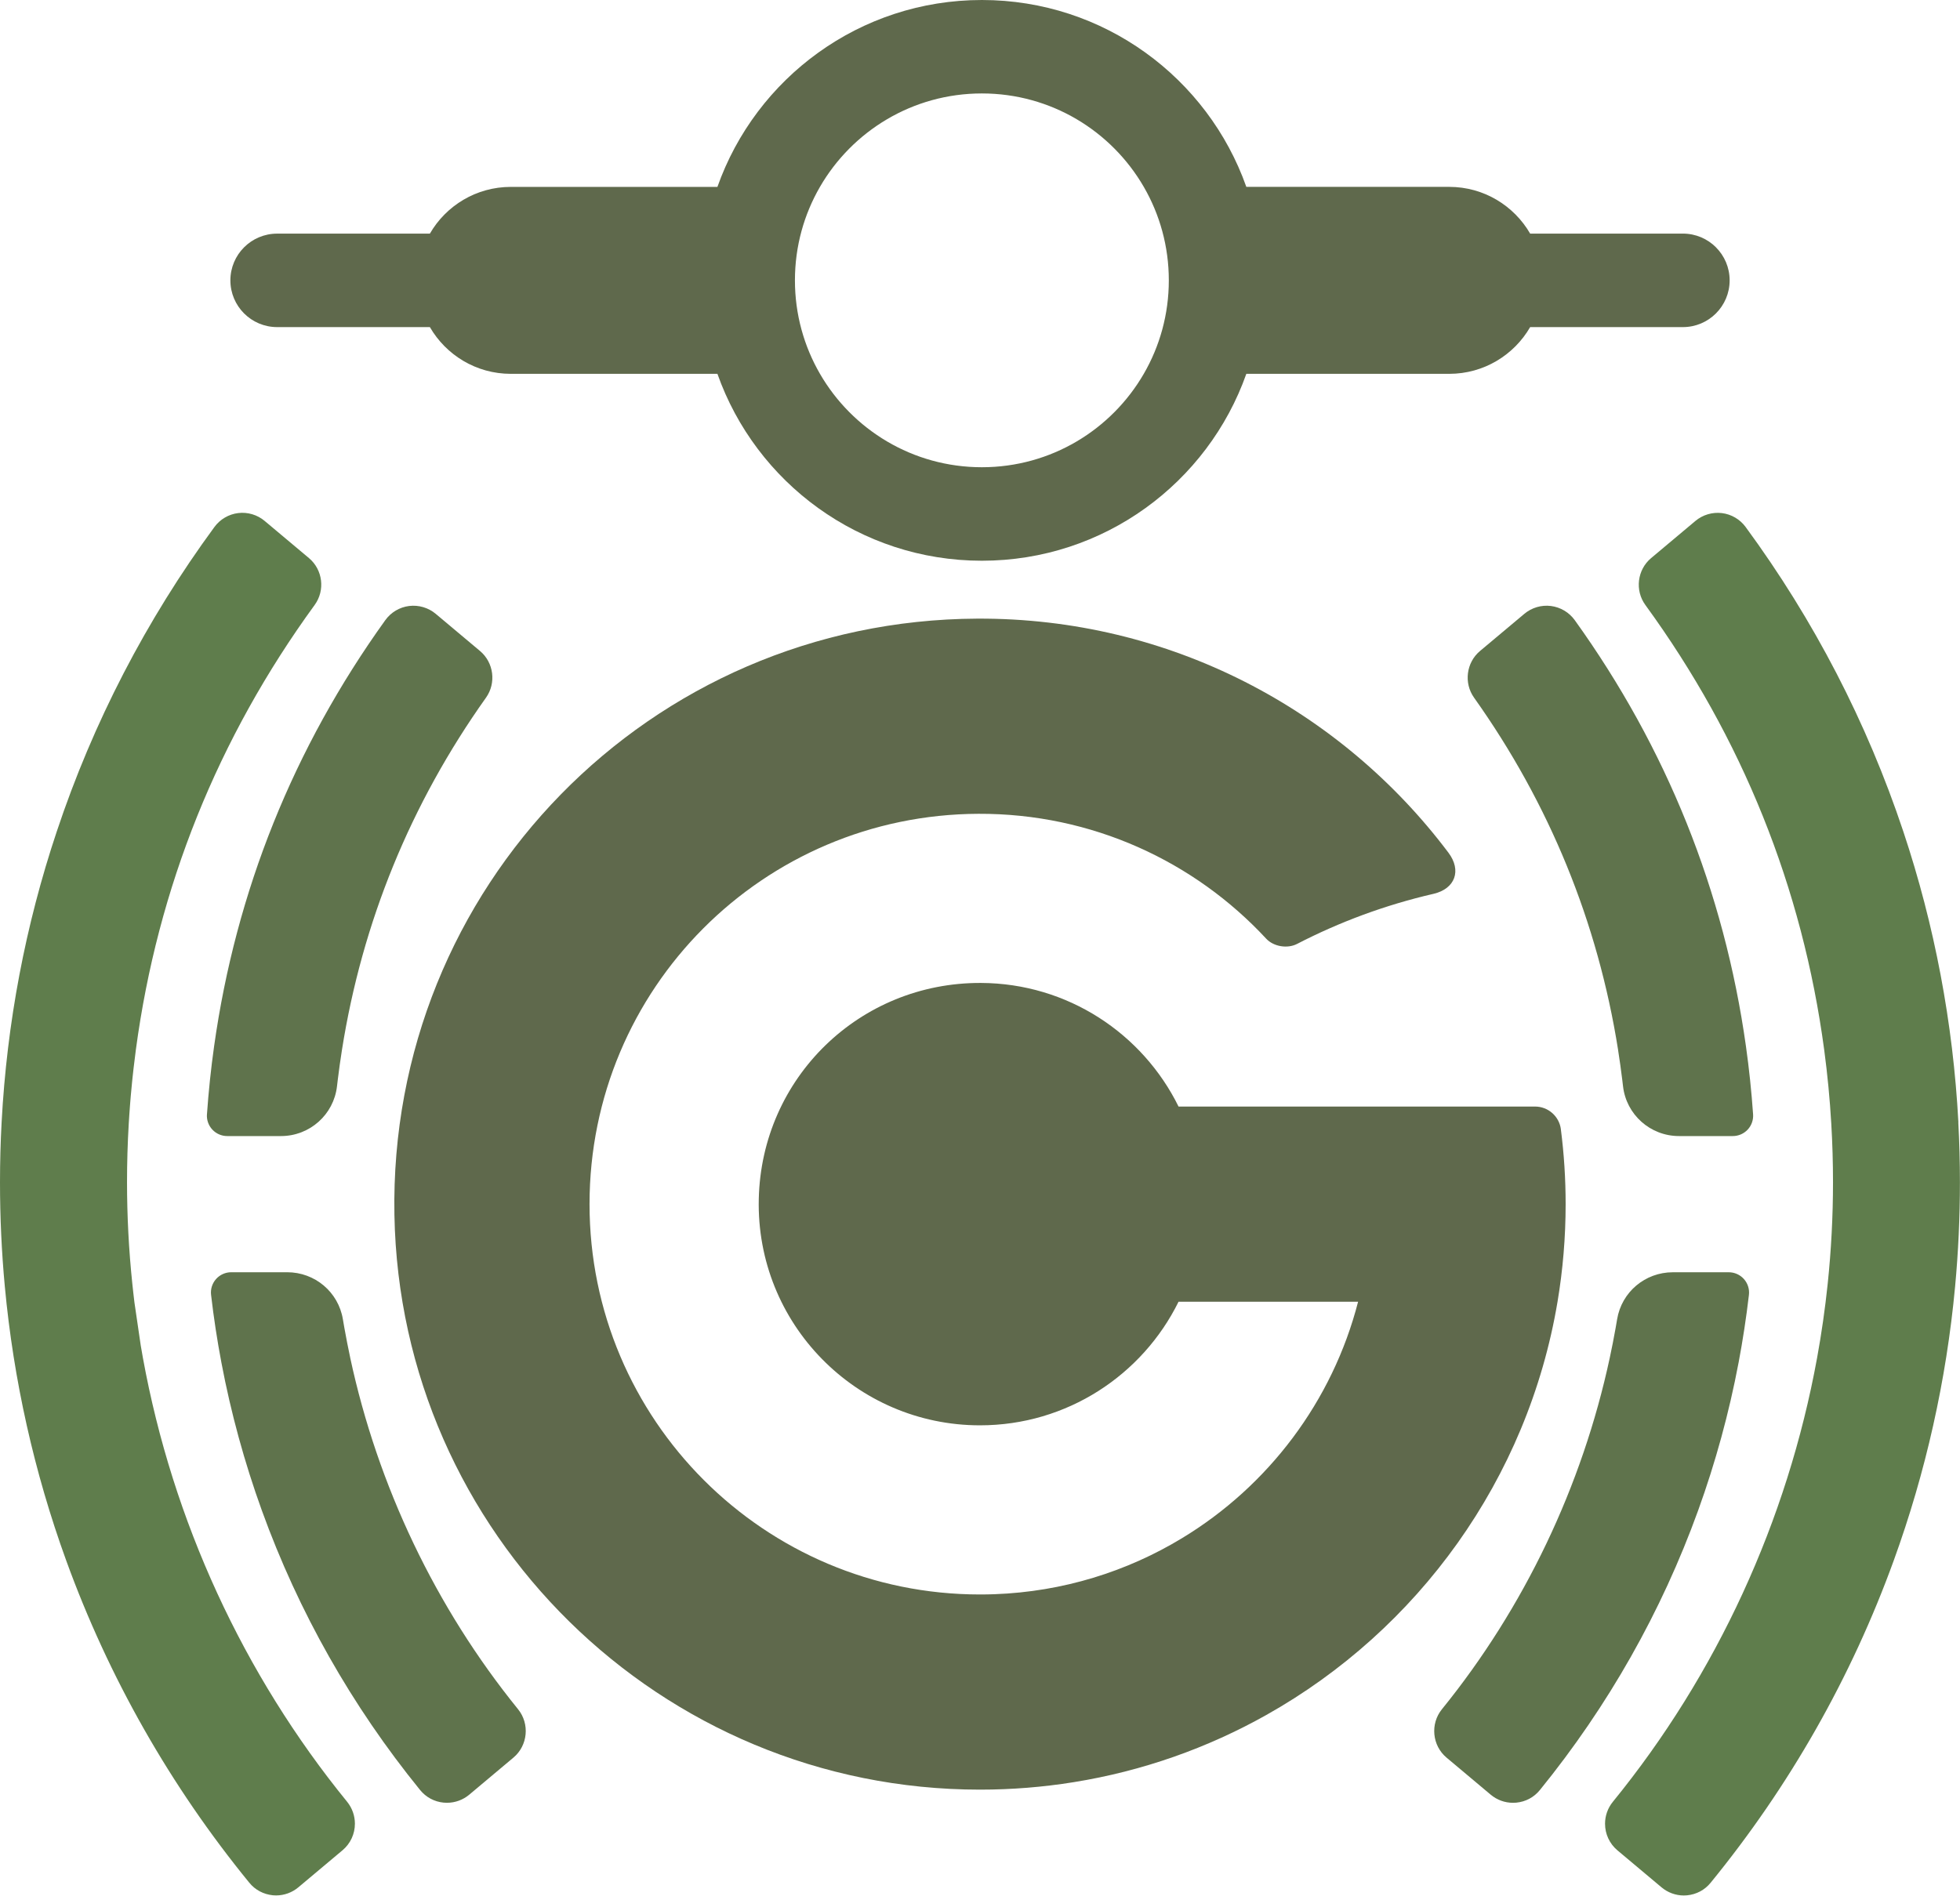
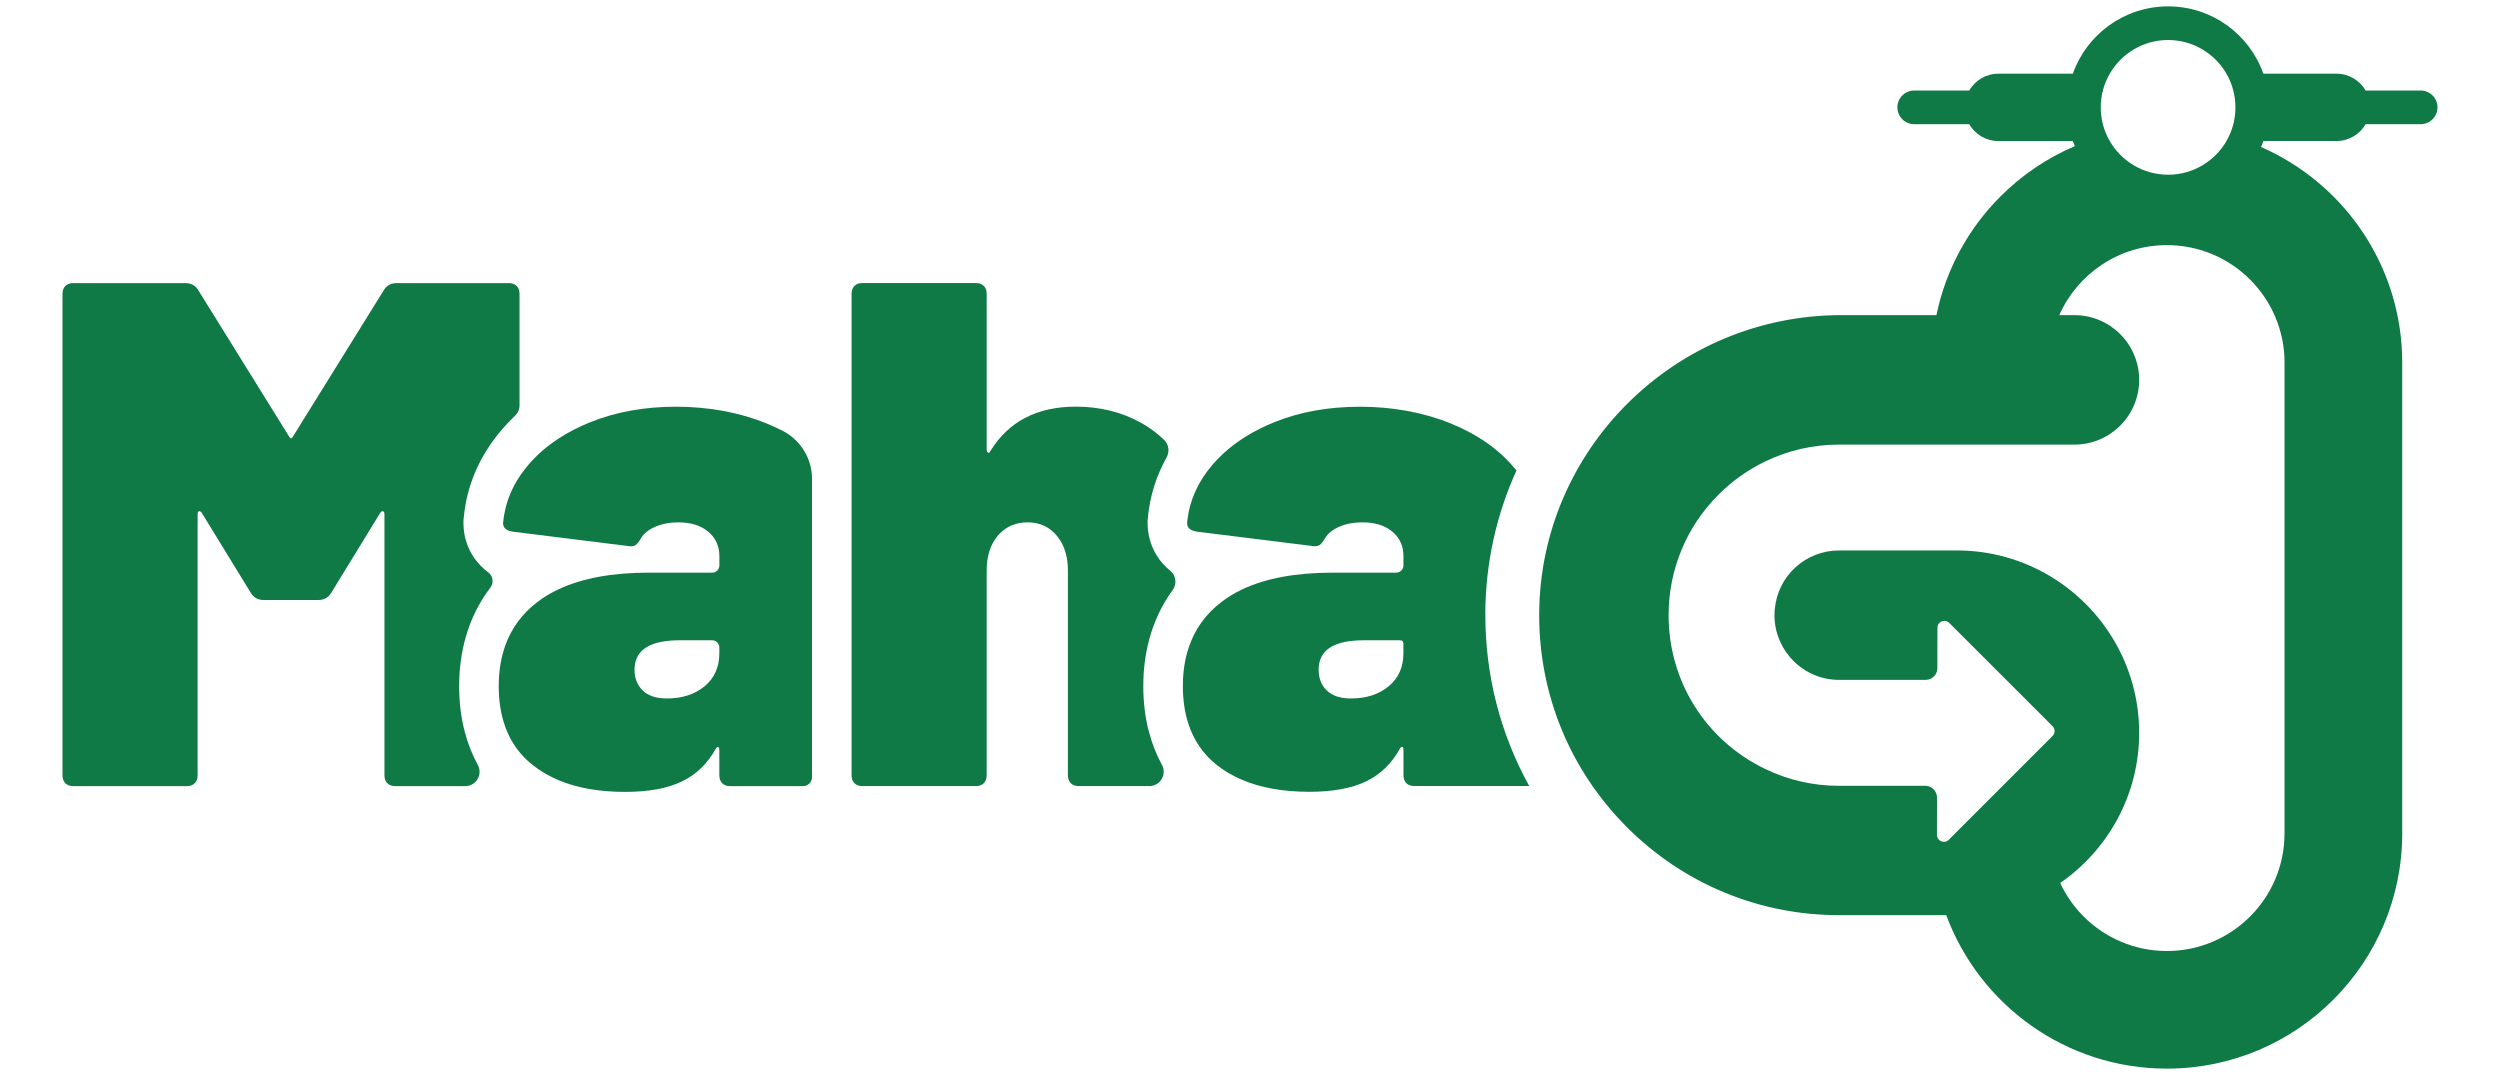
- <svg xmlns="http://www.w3.org/2000/svg" id="Logo" viewBox="0 0 753 728.39">
+ <svg xmlns="http://www.w3.org/2000/svg" id="Logo" viewBox="0 0 1000 430">
  <defs>
    <style>
      .cls-1 {
-         fill: #5f734c;
-       }
- 
-       .cls-2 {
-         fill: #5f694c;
-       }
- 
-       .cls-3 {
-         fill: #5f7d4c;
+         fill: #0f7a45;
      }
    </style>
  </defs>
-   <g>
-     <path class="cls-2" d="M659.24,95.03c-3.25-3.25-7.74-5.26-12.7-5.26h-58.68c-6.21-10.73-17.8-17.96-31.09-17.96h-77.95C464.03,29.98,424.12,0,377.22,0s-86.81,29.98-101.6,71.82h-79.38c-13.29,0-24.89,7.23-31.09,17.96h-58.68c-9.92,0-17.96,8.04-17.96,17.96,0,4.96,2.01,9.45,5.26,12.7s7.74,5.26,12.7,5.26h58.68c6.21,10.73,17.8,17.96,31.09,17.96h79.38c14.79,41.84,54.7,71.82,101.6,71.82s86.81-29.98,101.6-71.82h77.95c13.29,0,24.89-7.23,31.09-17.96h58.68c9.92,0,17.96-8.04,17.96-17.96,0-4.96-2.01-9.45-5.26-12.7ZM377.22,179.55c-26.59,0-49.79-14.44-62.21-35.91-6.11-10.56-9.61-22.82-9.61-35.91s3.5-25.35,9.61-35.91c12.42-21.47,35.62-35.91,62.21-35.91s49.79,14.44,62.21,35.91c6.11,10.56,9.61,22.82,9.61,35.91s-3.5,25.35-9.61,35.91c-12.42,21.47-35.62,35.91-62.21,35.91Z" />
+   <g id="Logo-2" data-name="Logo">
    <g>
-       <path class="cls-3" d="M133.38,692.42c-39.92-49.01-67.06-107.99-78.47-170.57l-.84-4.81-2.42-16.52c-.09-.73-.18-1.47-.26-2.2l-.16-1.37c-.14-1.19-.27-2.38-.39-3.58-1.35-12.9-2.04-26.04-2.04-39.04,0-7.49.22-15.05.66-22.47.07-1.19.14-2.39.23-3.58l.14-1.91c.04-.55.08-1.11.12-1.67l.14-1.76c.05-.6.1-1.2.15-1.81l.51-5.39c.06-.57.11-1.15.18-1.73l.19-1.72c.07-.61.13-1.22.2-1.82l.88-7.1c8.36-62.28,31.47-119.77,68.68-170.88,4.11-5.64,3.14-13.56-2.19-18.03l-17.01-14.27c-2.81-2.37-6.52-3.47-10.15-3.03-3.64.44-6.97,2.38-9.14,5.34-26.24,35.76-46.63,75.14-60.59,117.05C9.76,355.57,2.64,393.16.62,431.3c-.41,7.54-.62,15.29-.62,23.03,0,13.37.62,26.84,1.85,40.02,3.35,35.98,11.28,71.42,23.58,105.32,16.32,44.96,39.98,86.62,70.34,123.82,2.26,2.78,5.48,4.49,9.12,4.84.4.03.8.05,1.2.05,3.11,0,6.15-1.11,8.54-3.12l16.98-14.25c3.01-2.53,4.74-6.25,4.74-10.2,0-3.05-1.06-6.03-2.98-8.4h0Z" />
-       <path class="cls-1" d="M79.5,428.24c-.15,2.14.61,4.28,2.08,5.85,1.47,1.58,3.55,2.48,5.71,2.48h20.68c11.01,0,20.25-8.23,21.5-19.14.1-.84.2-1.68.3-2.52.46-3.77,1-7.61,1.6-11.42,7.76-49.1,26.38-94.66,55.35-135.4,3.99-5.62,2.98-13.48-2.29-17.91l-17.03-14.29c-2.82-2.37-6.54-3.47-10.22-3.02-3.66.46-6.99,2.44-9.14,5.43-35.27,49.09-57.4,104.17-65.78,163.71-1.22,8.65-2.14,17.47-2.75,26.22Z" />
-       <path class="cls-1" d="M134.54,521.7c-.8-3.72-1.54-7.54-2.23-11.36-.2-1.12-.39-2.25-.58-3.38-1.75-10.47-10.75-18.06-21.41-18.06h-21.48c-2.22,0-4.35.95-5.83,2.61-1.48,1.66-2.18,3.87-1.92,6.08,1.01,8.73,2.35,17.51,3.98,26.09,3.63,19.21,8.85,38.29,15.51,56.72,14.09,38.98,34.55,75.14,60.81,107.47,2.27,2.79,5.48,4.51,9.03,4.85.44.04.88.06,1.31.06,3.11,0,6.15-1.1,8.55-3.12l16.98-14.25c5.53-4.64,6.32-12.97,1.77-18.58-31.6-38.98-53.9-85.71-64.5-135.13Z" />
-       <path class="cls-3" d="M752.38,431.3c-2.03-38.14-9.14-75.74-21.15-111.75-13.96-41.91-34.35-81.29-60.59-117.04-2.17-2.96-5.5-4.9-9.13-5.34-3.64-.44-7.35.66-10.16,3.02l-17.02,14.28c-5.34,4.48-6.3,12.4-2.2,18.03,37.22,51.11,60.33,108.6,68.69,170.88,1.26,9.4,2.18,18.98,2.73,28.48.44,7.42.66,14.98.66,22.47,0,13-.69,26.14-2.04,39.04-1,9.52-2.37,19.1-4.08,28.48-11.42,62.58-38.55,121.56-78.48,170.58-1.92,2.36-2.98,5.34-2.98,8.4,0,3.96,1.73,7.67,4.74,10.21l16.97,14.24c2.4,2.01,5.43,3.12,8.54,3.12.4,0,.8-.02,1.27-.06,3.58-.34,6.79-2.05,9.05-4.83,30.36-37.2,54.03-78.86,70.34-123.82,12.3-33.9,20.24-69.34,23.58-105.32,1.23-13.19,1.85-26.65,1.85-40.02,0-7.74-.21-15.49-.62-23.03Z" />
-       <path class="cls-1" d="M667.93,523.68c1.62-8.58,2.96-17.36,3.98-26.09.26-2.2-.45-4.42-1.92-6.07-1.48-1.66-3.6-2.61-5.83-2.61h-21.48c-10.66,0-19.67,7.6-21.41,18.07-.19,1.13-.38,2.25-.58,3.37-.68,3.83-1.43,7.65-2.23,11.37-10.6,49.42-32.9,96.15-64.5,135.12-4.55,5.61-3.76,13.94,1.77,18.58l16.99,14.26c2.4,2.01,5.43,3.11,8.54,3.11.43,0,.87-.02,1.28-.06,3.58-.34,6.8-2.06,9.06-4.85,26.26-32.33,46.72-68.49,60.81-107.47,6.66-18.42,11.88-37.5,15.51-56.71Z" />
-       <path class="cls-1" d="M621.64,403.5c.6,3.81,1.14,7.65,1.6,11.42.1.84.2,1.68.3,2.51,1.25,10.91,10.49,19.14,21.5,19.14h20.68c2.16,0,4.24-.9,5.71-2.48,1.47-1.57,2.23-3.7,2.08-5.85-.61-8.75-1.53-17.57-2.75-26.22h0c-8.37-59.54-30.5-114.62-65.77-163.71-2.15-2.99-5.48-4.97-9.16-5.44-3.67-.46-7.39.65-10.21,3.02l-17.04,14.29c-5.27,4.43-6.27,12.29-2.28,17.91,28.96,40.74,47.58,86.3,55.35,135.4Z" />
+       <path class="cls-1" d="M206.67,114.39c-.76-.76-1.83-1.15-3.16-1.15h-44.84c-2.3,0-4.02.96-5.17,2.87l-36.22,58.35c-.57,1.15-1.15,1.15-1.73,0l-36.22-58.35c-1.15-1.91-2.87-2.87-5.17-2.87H29.31c-1.34,0-2.4.39-3.16,1.15-.76.76-1.15,1.82-1.15,3.16v192.59c0,1.34.39,2.4,1.15,3.16.76.76,1.83,1.15,3.16,1.15h45.42c1.34,0,2.4-.39,3.16-1.15.76-.76,1.15-1.83,1.15-3.16v-104.35c0-.76.19-1.19.57-1.29s.76.14,1.15.72l19.55,31.91c1.15,1.91,2.87,2.87,5.17,2.87h21.85c2.3,0,4.02-.96,5.17-2.87l19.55-31.91c.39-.58.76-.82,1.15-.72s.58.53.58,1.29v104.35c0,1.34.39,2.4,1.15,3.16.76.76,1.83,1.15,3.16,1.15h27.99c4.36,0,7.13-4.66,5.04-8.49-2.08-3.81-3.87-8.15-5.17-13.07-1.44-5.39-2.29-11.5-2.29-18.4s.88-13.42,2.59-19.49c2.08-7.36,5.39-14.04,9.89-19.94,1.45-1.9,1.11-4.68-.82-6.1-4.44-3.28-7.64-7.87-9.08-13.2-.56-2.07-.86-4.25-.86-6.52v-.95l.09-.95c.17-1.94.43-3.84.78-5.72,2.01-10.97,6.96-21.07,14.75-30.07,1.58-1.82,3.25-3.57,5.01-5.25,1.13-1.07,1.8-2.54,1.8-4.09v-44.67c0-1.34-.39-2.4-1.15-3.16h0Z" />
+       <path class="cls-1" d="M313.04,172.31c-2.11-1.08-4.31-2.07-6.61-3.02-10.92-4.41-23.29-6.61-35.95-6.61s-24.09,2.07-34.35,6.19c-4.56,1.84-8.72,3.97-12.5,6.42-4.65,3-8.68,6.46-12.06,10.39-4.83,5.57-8,11.61-9.48,18.13-.42,1.79-.7,3.61-.87,5.43,0,.89.29,1.61.87,2.18.65.65,1.71,1.06,3.15,1.27l18.39,2.28,27.89,3.48c1.14.17,2.05.04,2.74-.44.66-.47,1.39-1.41,2.15-2.74,1.16-1.9,3.06-3.44,5.76-4.6,2.66-1.14,5.74-1.73,9.2-1.73,4.98,0,8.95,1.25,11.93,3.74,2.96,2.49,4.45,5.76,4.45,9.77v3.74c0,1.6-1.29,2.87-2.87,2.87h-25.31c-14.53,0-26.52,2.18-35.93,6.54-3.23,1.48-6.14,3.25-8.76,5.26-6.06,4.64-10.32,10.45-12.79,17.42-1.73,4.83-2.6,10.26-2.6,16.21s.87,11.44,2.6,16.21c2.2,6.14,5.85,11.23,10.92,15.26,3.12,2.49,6.63,4.54,10.54,6.16,7.41,3.1,16.24,4.64,26.52,4.64,9.39,0,16.97-1.41,22.7-4.18,5.76-2.77,10.26-7.14,13.53-13.07.38-.57.7-.82.99-.72.3.1.44.53.44,1.29v10.07c0,1.33.4,2.39,1.16,3.15.76.76,1.82,1.16,3.15,1.16h29.18c1.98,0,3.59-1.62,3.59-3.61v-119.32c0-8.11-4.56-15.52-11.78-19.23h0ZM287.73,261.28c0,5.57-1.96,9.96-5.89,13.22-3.93,3.25-8.95,4.88-15.09,4.88-4.22,0-7.43-1.04-9.63-3.15-2.2-2.13-3.31-4.9-3.31-8.34,0-7.87,6.04-11.78,18.11-11.78h12.94c1.58,0,2.87,1.27,2.87,2.87v2.3h0Z" />
+       <path class="cls-1" d="M469.03,236.11c1.78-2.44,1.46-5.89-.9-7.79-4.33-3.49-7.35-8.29-8.53-13.8v-.02c-.37-1.7-.56-3.45-.56-5.26v-.95l.09-.95c.77-8.67,3.29-16.84,7.52-24.4,1.29-2.31.87-5.19-1.04-7.03-2.82-2.71-5.96-5.02-9.42-6.92-7.66-4.21-16.28-6.33-25.87-6.33-15.52,0-26.92,5.94-34.21,17.82-.19.58-.47.76-.86.58s-.58-.67-.58-1.44v-62.09c0-1.34-.39-2.4-1.15-3.16-.76-.76-1.83-1.15-3.16-1.15h-45.42c-1.34,0-2.4.39-3.16,1.15-.76.76-1.15,1.82-1.15,3.16v192.59c0,1.34.37,2.4,1.15,3.16.76.76,1.83,1.15,3.16,1.15h45.42c1.34,0,2.39-.39,3.16-1.15.76-.76,1.15-1.83,1.15-3.16v-81.92c0-5.75,1.48-10.39,4.46-13.94,2.98-3.55,7.14-5.32,11.93-5.32s8.67,1.77,11.64,5.32c2.98,3.55,4.46,8.19,4.46,13.94v81.92c0,1.34.39,2.4,1.15,3.16.76.76,1.83,1.15,3.16,1.15h28.27c4.36,0,7.13-4.66,5.04-8.49-2.08-3.81-3.87-8.15-5.17-13.07-1.44-5.39-2.29-11.5-2.29-18.4,0-6.54.78-12.72,2.31-18.5,1.95-7.32,5.1-13.99,9.4-19.89h0Z" />
+       <path class="cls-1" d="M594.12,245.65c.06-20.44,4.48-39.88,12.46-57.44-.21-.27-.44-.53-.65-.8-6.33-7.68-14.95-13.7-25.88-18.13-10.92-4.39-23.29-6.59-35.93-6.59s-24.11,2.03-34.35,6.17c-7.96,3.21-14.69,7.3-20.18,12.31-1.58,1.42-3.04,2.93-4.41,4.5-5.85,6.76-9.25,14.21-10.22,22.34-.06.42-.08.82-.11,1.23,0,.57.11,1.08.36,1.54.59,1.01,1.8,1.63,3.65,1.9l18.11,2.24,28.18,3.51c1.16.17,2.05.02,2.74-.44.67-.47,1.39-1.39,2.15-2.74,1.16-1.92,3.08-3.44,5.76-4.6,2.68-1.16,5.76-1.71,9.2-1.71,5,0,8.95,1.23,11.93,3.72,2.98,2.49,4.45,5.76,4.45,9.77v3.74c0,1.6-1.29,2.89-2.87,2.89h-25.29c-14.71,0-26.77,2.2-36.21,6.63-3.12,1.46-5.95,3.17-8.49,5.15-6.27,4.81-10.64,10.89-13.05,18.24-1.56,4.62-2.32,9.77-2.32,15.39s.76,10.81,2.32,15.39c2.17,6.5,5.89,11.86,11.19,16.09,3.04,2.41,6.48,4.45,10.28,6.02,7.49,3.19,16.42,4.75,26.81,4.75,9.39,0,16.95-1.41,22.7-4.16,5.74-2.79,10.24-7.16,13.51-13.09.38-.57.72-.82,1.01-.7.28.08.42.53.42,1.27v10.05c0,1.37.4,2.41,1.16,3.19.76.74,1.82,1.12,3.15,1.12h45.43c.19,0,.38,0,.55-.02-11.53-20.82-17.61-44.31-17.54-68.78h0ZM561.37,261.28c0,5.57-1.96,9.96-5.89,13.22-3.91,3.25-8.95,4.88-15.09,4.88-4.22,0-7.43-1.04-9.63-3.15-2.2-2.13-3.31-4.9-3.31-8.34,0-7.87,6.04-11.78,18.11-11.78h14.38c.97,0,1.42.46,1.42,1.42v3.74h0Z" />
    </g>
+     <path class="cls-1" d="M973.03,38.19c-1.22-1.22-2.9-1.98-4.77-1.98h-22c-2.33-4.02-6.68-6.73-11.66-6.73h-29.25c-5.55-15.7-20.51-26.93-38.1-26.93s-32.57,11.24-38.12,26.93h-29.77c-4.99,0-9.33,2.7-11.67,6.73h-22c-3.72,0-6.73,3.02-6.73,6.74,0,1.85.75,3.55,1.97,4.76,1.22,1.22,2.9,1.97,4.76,1.97h22c2.34,4.04,6.68,6.74,11.67,6.74h29.77c.25.69.5,1.38.79,2.04-11.18,4.76-21.24,11.63-29.71,20.09-12.76,12.75-21.87,29.15-25.64,47.5h-38.01c-66.46,0-120.69,53.68-120.88,119.67-.1,32.18,12.39,62.44,35.14,85.2,22.66,22.65,52.8,35.14,84.86,35.14h42.82c13.28,35.85,47.79,61.39,88.26,61.39,26,0,49.53-10.52,66.56-27.57,17.03-17.03,27.57-40.56,27.57-66.55v-188.24c0-38.59-23.23-71.76-56.47-86.28.35-.79.65-1.58.93-2.4h29.25c4.97,0,9.33-2.7,11.66-6.74h22c3.72,0,6.74-3,6.74-6.73,0-1.85-.76-3.55-1.97-4.76h0ZM843.91,29.48c4.66-8.05,13.35-13.47,23.33-13.47s18.67,5.42,23.34,13.47c2.29,3.97,3.59,8.55,3.59,13.47,0,4.07-.89,7.91-2.5,11.37-.33.72-.7,1.42-1.09,2.1-4.67,8.05-13.37,13.47-23.34,13.47s-18.67-5.42-23.33-13.47c-.45-.75-.85-1.52-1.21-2.33-1.54-3.39-2.4-7.17-2.4-11.14,0-4.92,1.31-9.5,3.61-13.47h0ZM913.81,145.1v188.24c0,25.99-21.06,47.06-47.06,47.06-12.99,0-24.76-5.26-33.27-13.78-3.87-3.87-7.07-8.41-9.4-13.43,19.07-13.18,31.59-35.18,31.59-60.06,0-26.75-14.46-50.17-35.97-62.87-10.85-6.41-23.49-10.08-36.97-10.08h-47.06c-13.35,0-24.42,9.99-25.74,23.26l-.02.13c-.02.17-.03.35-.04.5-.06.66-.09,1.32-.09,2v.14c0,.17.02.36.02.53,0,.22.02.42.03.63,0,.23.02.46.04.69.02.2.03.42.04.62.03.23.06.45.09.68.06.5.13.9.19,1.25.04.21.09.44.13.66.03.19.07.37.11.56h.02c.02.12.04.25.07.36.04.16.09.32.12.45.1.37.2.73.32,1.11.07.21.13.42.2.62.49,1.47,1.14,2.89,1.88,4.24.07.14.14.27.23.42.42.72.86,1.41,1.31,2.04.13.17.26.36.39.5.73.99,1.55,1.93,2.41,2.8,4.89,4.89,11.38,7.58,18.3,7.58h34.55c.89,0,1.71-.25,2.41-.66,1.37-.82,2.3-2.31,2.3-4.02l.04-16.15c0-1.71,1.31-2.39,1.71-2.56.4-.16,1.8-.6,3.02.62l39.99,39.97,1.35,1.37c.5.5.79,1.18.79,1.9s-.3,1.45-.85,1.98l-1.29,1.31-40.19,40.19c-1.22,1.22-2.63.76-3.03.6-.4-.17-1.71-.85-1.71-2.57l.04-14.89c0-1.25-.49-2.44-1.38-3.33-.25-.25-.5-.46-.79-.65-.75-.47-1.62-.73-2.53-.73h-34.44c-10.43,0-20.45-2.3-29.78-6.83-23.72-11.53-38.45-35.05-38.45-61.42,0-18.22,7.1-35.36,19.98-48.24h0c5.4-5.4,11.63-9.84,18.47-13.17,9.33-4.53,19.35-6.83,29.78-6.83h94.13c14.27,0,25.87-11.61,25.87-25.89s-11.6-25.89-25.87-25.89h-6.09c7.31-16.5,23.83-28.01,43.05-28.01,26,0,47.06,21.07,47.06,47.06h0Z" />
  </g>
-   <path class="cls-2" d="M599.67,433.98c-.64-5-4.89-8.75-9.93-8.75h-136.96c-13.81-28.03-42.59-47.36-75.92-47.5-46.58-.2-84.28,36.43-85.35,83-1.1,47.86,37.37,87,84.98,87,33.48,0,62.43-19.37,76.29-47.5h68.98c-9.88,38.38-34.56,70.82-67.6,90.84-21.17,12.85-45.78,20.6-72.11,21.56-1.85.07-3.7.1-5.56.1-82.84,0-150-67.16-150-150s66.68-149.67,149.39-150c43.69-.17,83.06,18.33,110.57,47.99,2.84,3.06,8.16,3.93,11.87,2.01,16.39-8.47,33.95-14.99,52.39-19.24,8.34-1.93,10.9-8.97,5.76-15.81-41.25-54.88-107-90.28-181-89.95-125.88.56-226.21,103.27-223.94,229.13,2.2,122.35,102.08,220.87,224.96,220.87,12.25,0,24.28-.98,36-2.87,26.51-4.26,51.46-13.15,74.01-25.82,58.22-32.69,100.42-90.54,111.88-158.81,2.04-12.19,3.11-24.72,3.11-37.5,0-9.74-.62-19.34-1.83-28.75Z" />
</svg>
